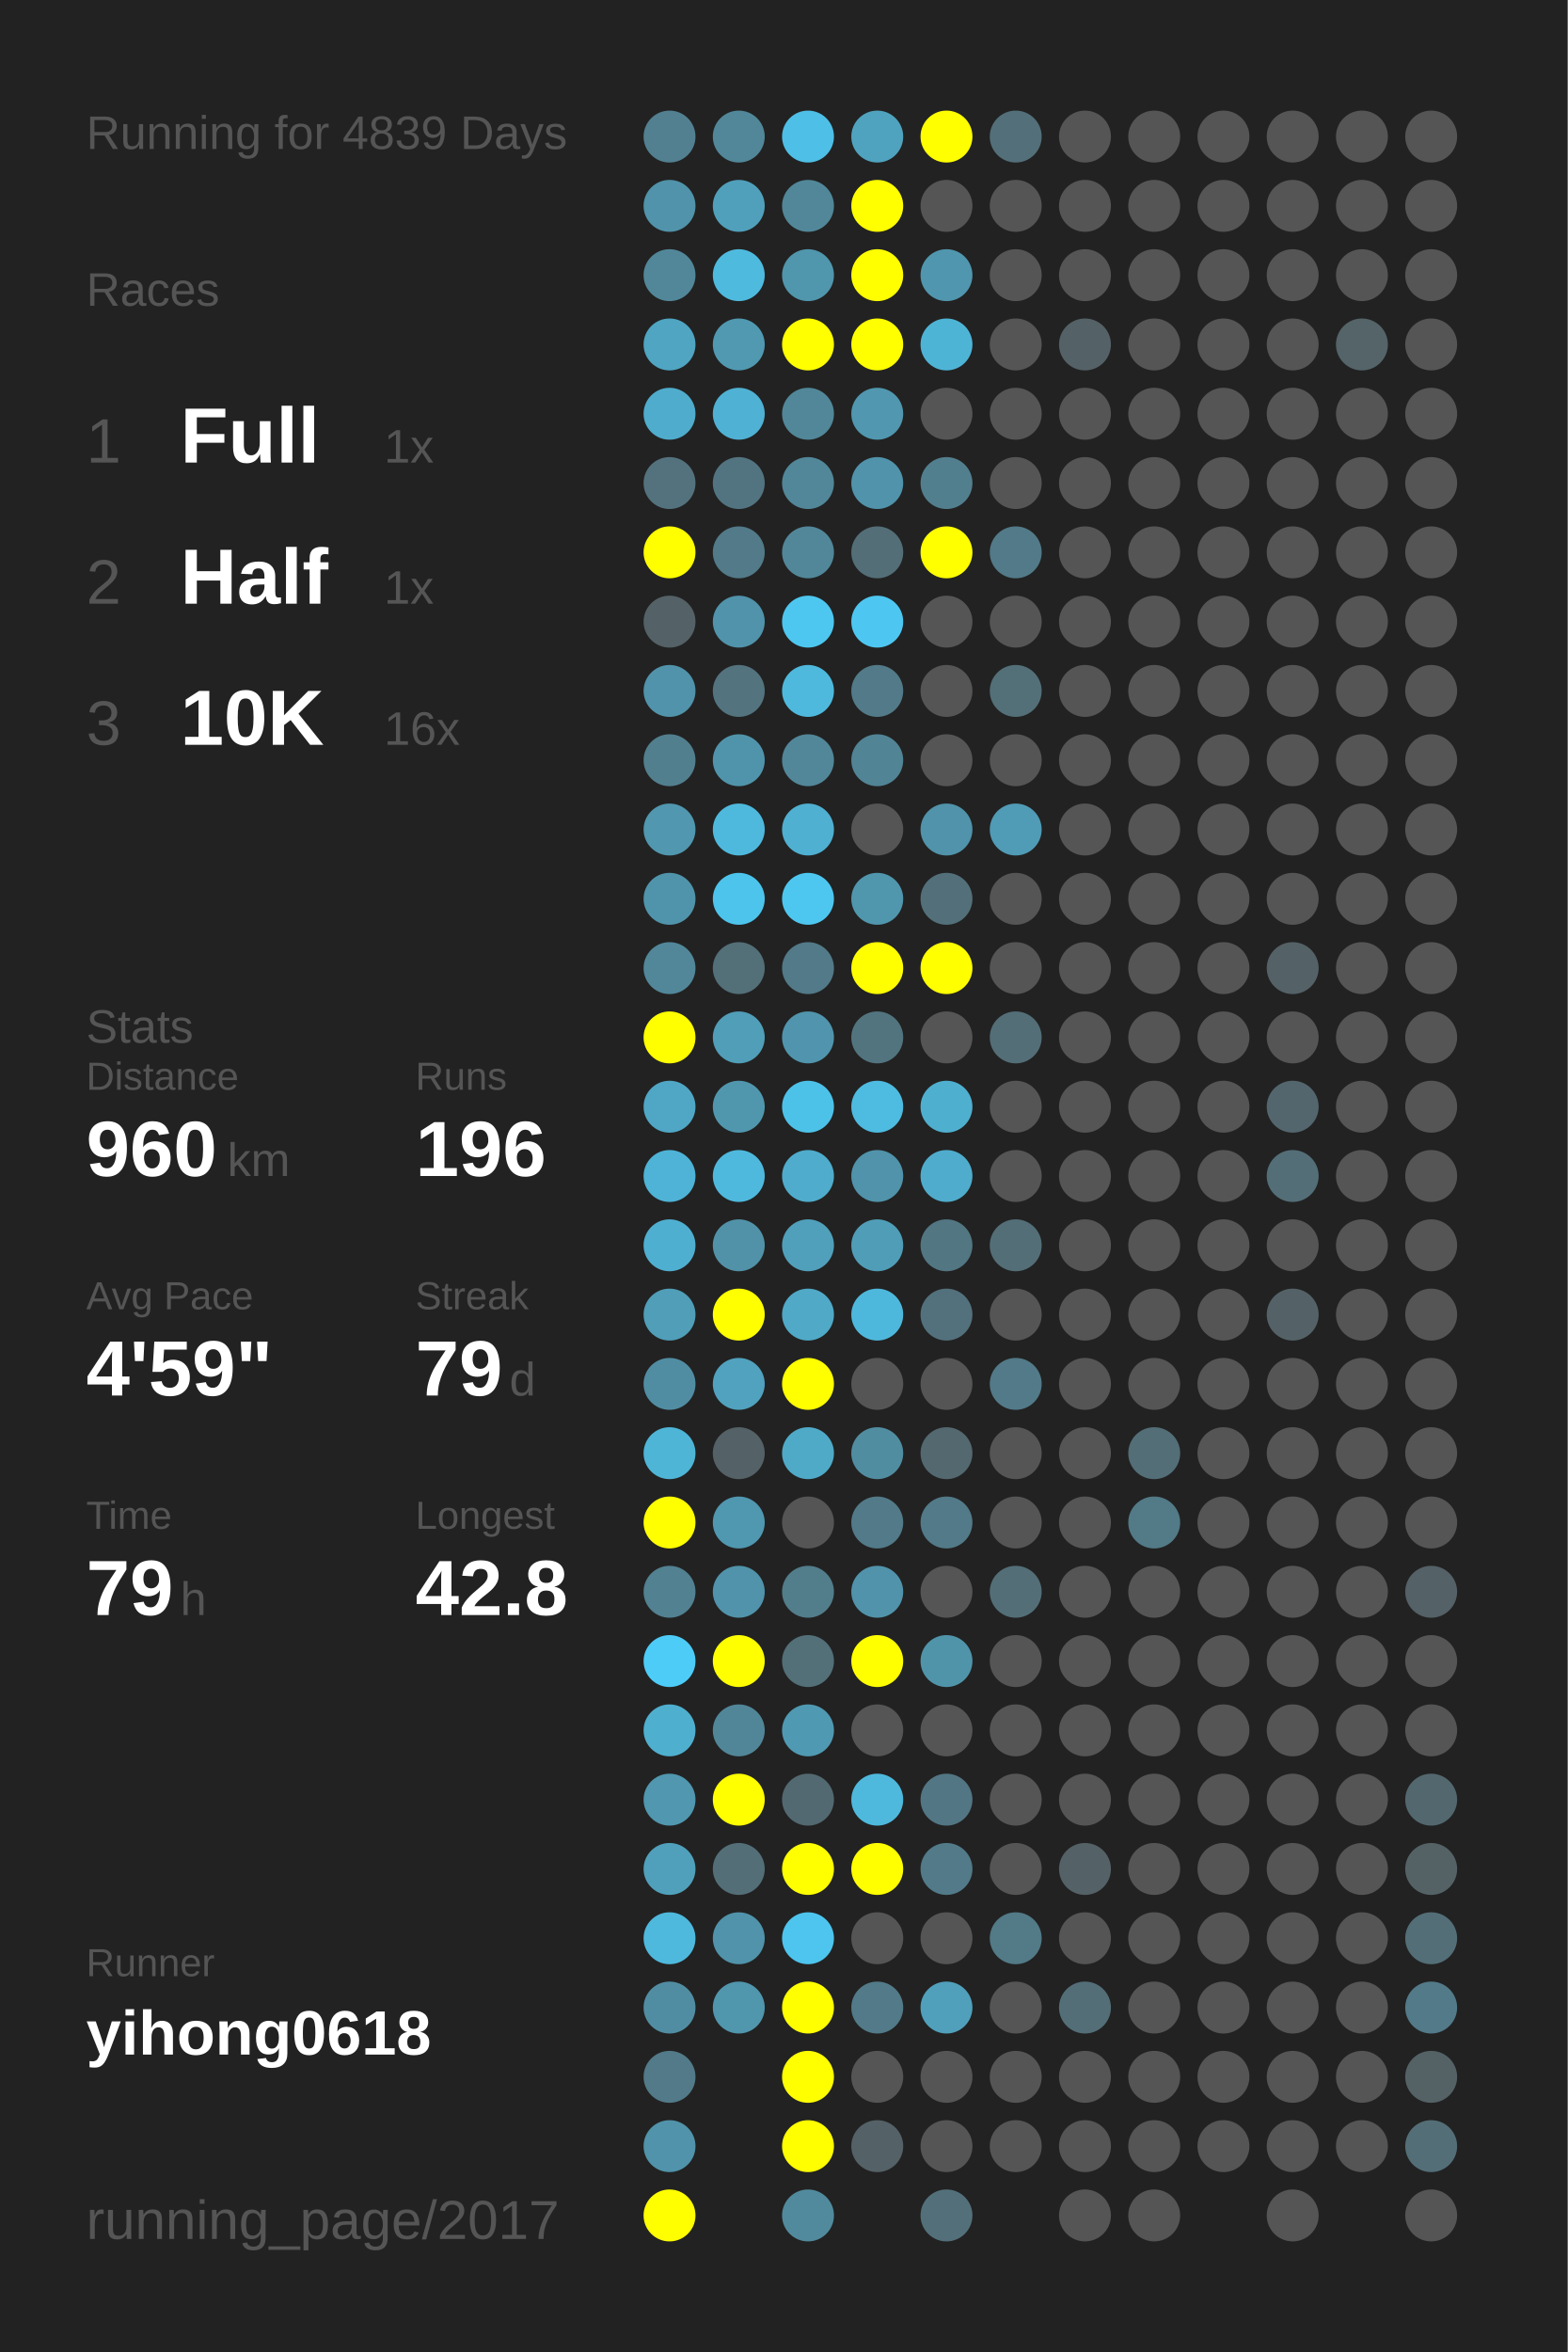
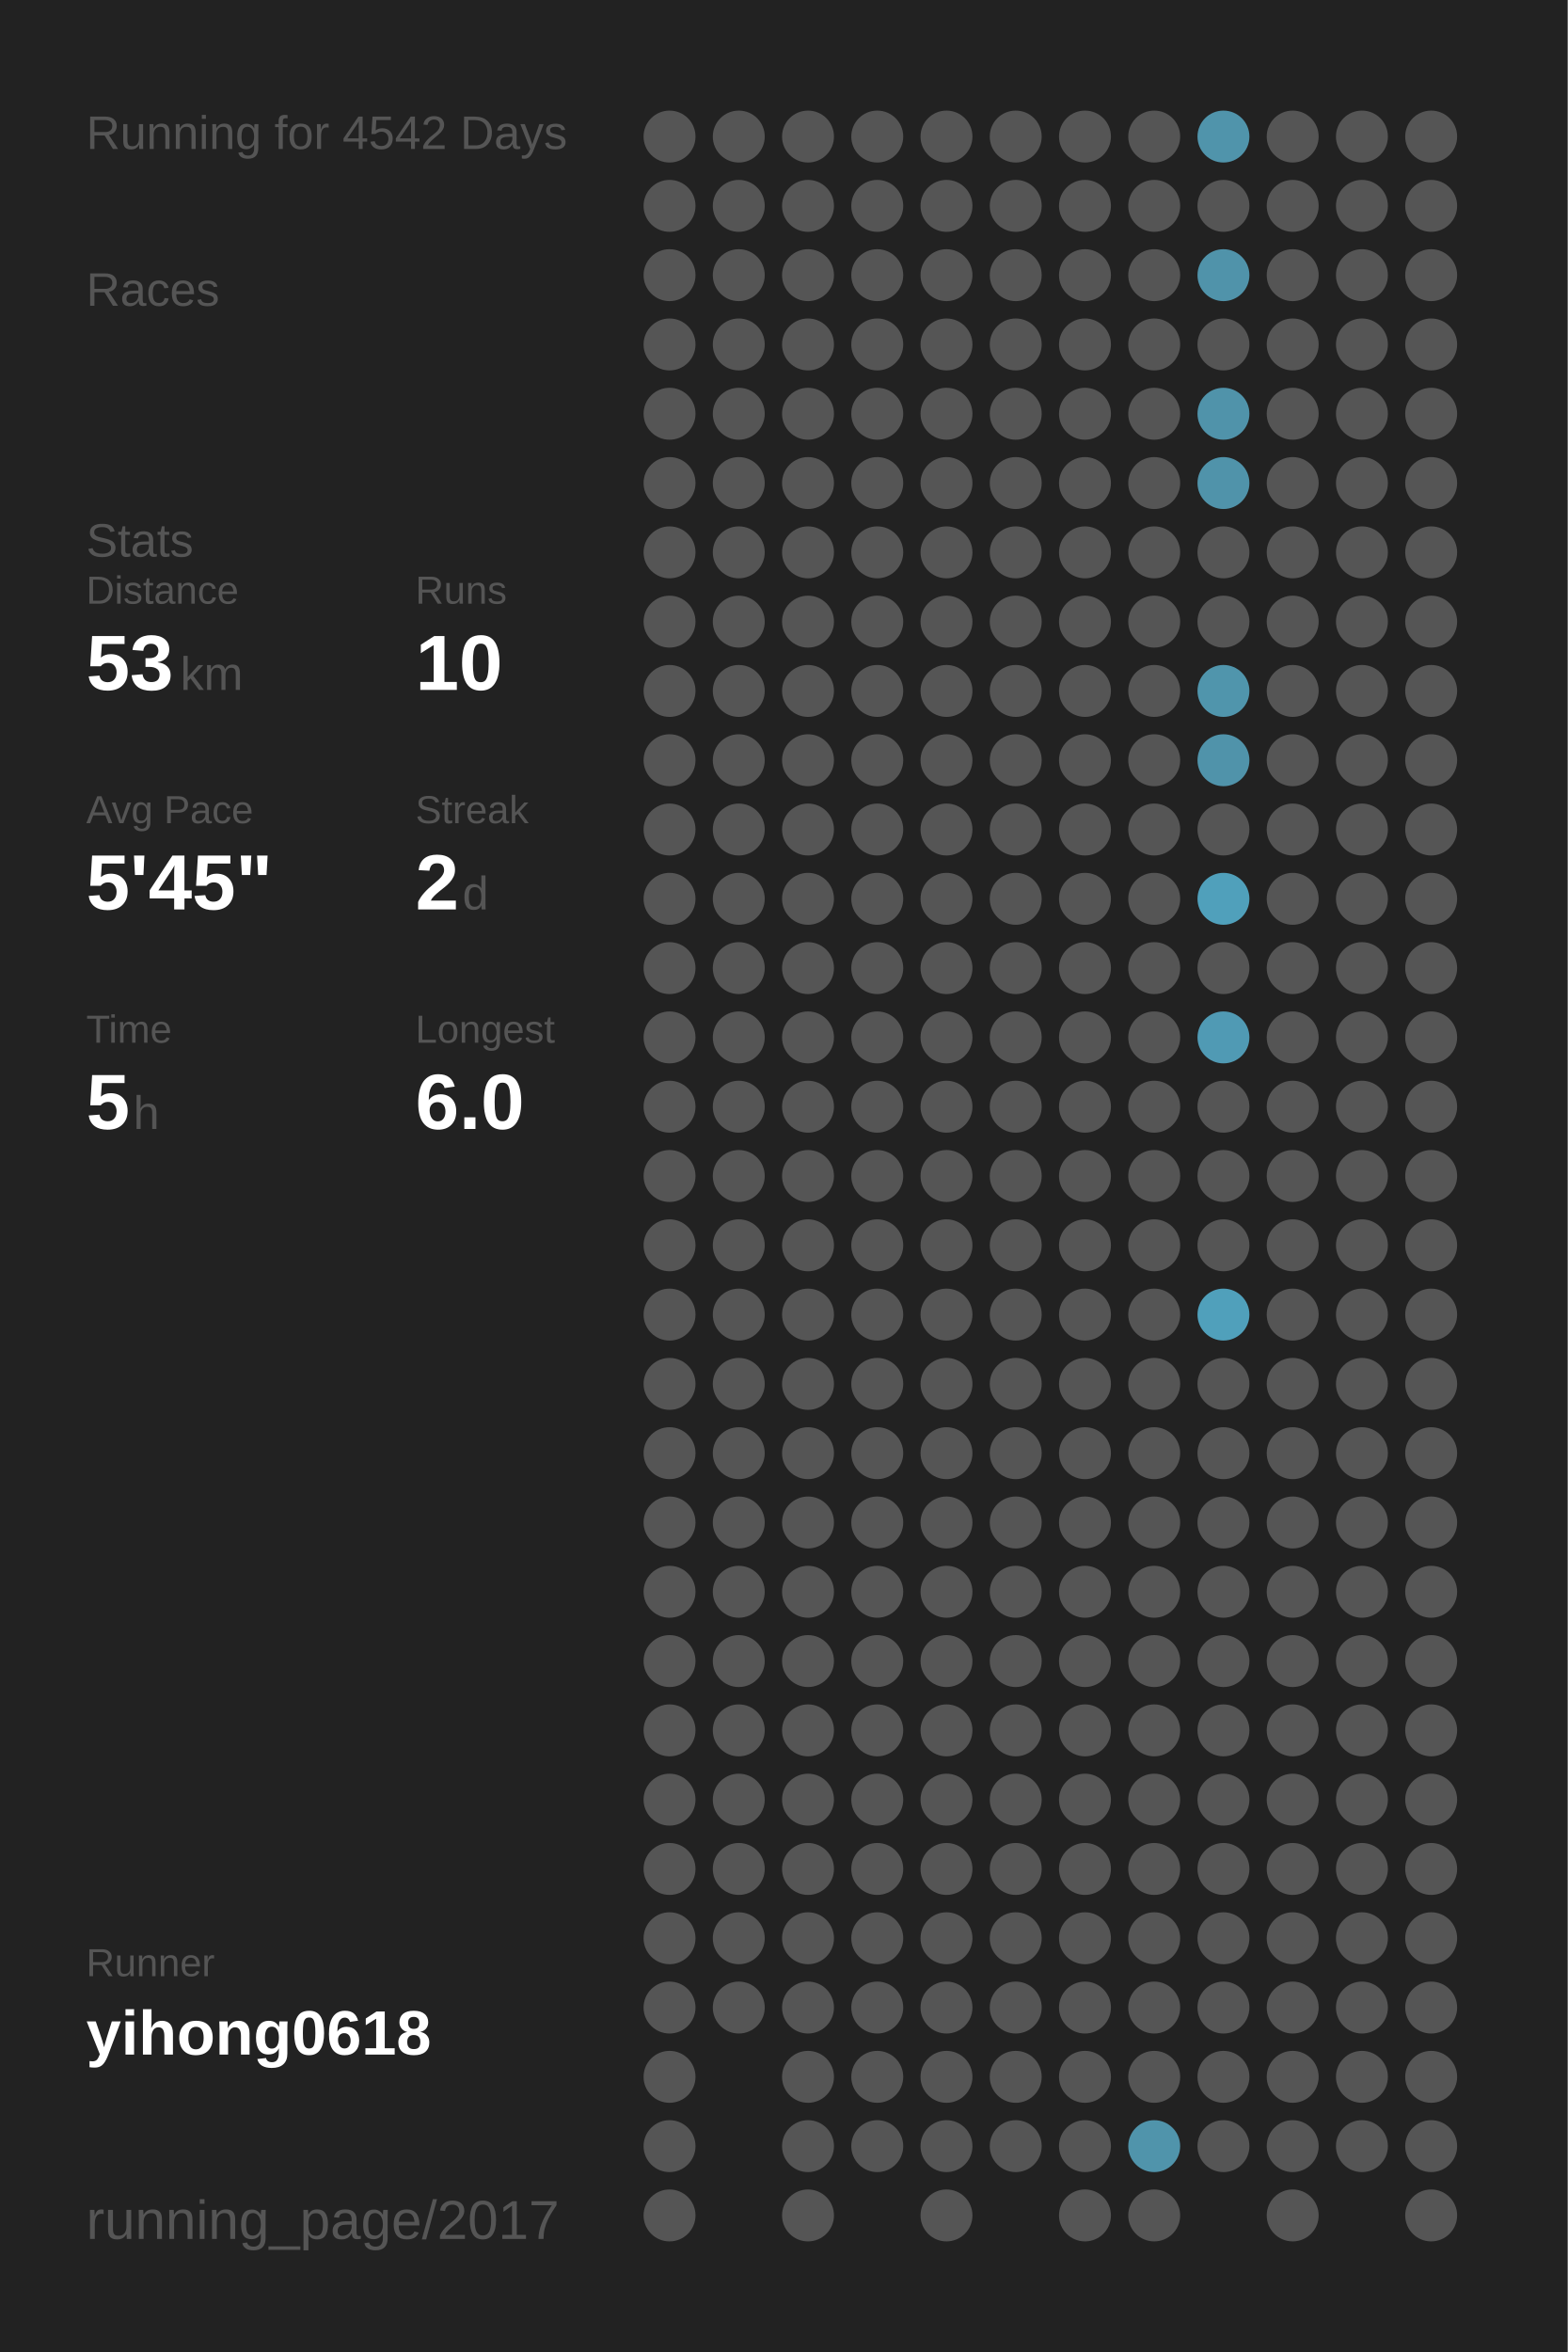
<svg xmlns="http://www.w3.org/2000/svg" baseProfile="full" height="300mm" version="1.1" viewBox="0,0,200,300" width="200mm">
  <defs />
  <rect fill="#222222" height="300" width="200" x="0" y="0" />
-   <text fill="#555555" style="font-size:6px; font-family:Arial;" x="11" y="19">Running for 4839 Days</text>
+   <text fill="#555555" style="font-size:6px; font-family:Arial;" x="11" y="19">Running for 4542 Days</text>
  <text fill="#555555" style="font-size:6px; font-family:Arial;" x="11" y="39">Races</text>
-   <text fill="#555555" style="font-size:8px; font-family:Arial;" x="11" y="59">1</text>
-   <text fill="#FFFFFF" style="font-size:10px; font-family:Arial; font-weight:bold;" x="23" y="59">Full</text>
-   <text fill="#555555" style="font-size:6px; font-family:Arial;" x="49" y="59">1x</text>
-   <text fill="#555555" style="font-size:8px; font-family:Arial;" x="11" y="77">2</text>
-   <text fill="#FFFFFF" style="font-size:10px; font-family:Arial; font-weight:bold;" x="23" y="77">Half</text>
-   <text fill="#555555" style="font-size:6px; font-family:Arial;" x="49" y="77">1x</text>
-   <text fill="#555555" style="font-size:8px; font-family:Arial;" x="11" y="95">3</text>
-   <text fill="#FFFFFF" style="font-size:10px; font-family:Arial; font-weight:bold;" x="23" y="95">10K</text>
-   <text fill="#555555" style="font-size:6px; font-family:Arial;" x="49" y="95">16x</text>
-   <text fill="#555555" style="font-size:6px; font-family:Arial;" x="11" y="133">Stats</text>
-   <text fill="#555555" style="font-size:5px; font-family:Arial;" x="11" y="139">Distance</text>
-   <text fill="#FFFFFF" style="font-size:10px; font-family:Arial; font-weight:bold;" x="11" y="150">960</text>
-   <text fill="#555555" style="font-size:6px; font-family:Arial;" x="29" y="150">km</text>
-   <text fill="#555555" style="font-size:5px; font-family:Arial;" x="53" y="139">Runs</text>
-   <text fill="#FFFFFF" style="font-size:10px; font-family:Arial; font-weight:bold;" x="53" y="150">196</text>
-   <text fill="#555555" style="font-size:5px; font-family:Arial;" x="11" y="167">Avg Pace</text>
-   <text fill="#FFFFFF" style="font-size:10px; font-family:Arial; font-weight:bold;" x="11" y="178">4'59"</text>
-   <text fill="#555555" style="font-size:5px; font-family:Arial;" x="53" y="167">Streak</text>
-   <text fill="#FFFFFF" style="font-size:10px; font-family:Arial; font-weight:bold;" x="53" y="178">79</text>
-   <text fill="#555555" style="font-size:6px; font-family:Arial;" x="65" y="178">d</text>
-   <text fill="#555555" style="font-size:5px; font-family:Arial;" x="11" y="195">Time</text>
-   <text fill="#FFFFFF" style="font-size:10px; font-family:Arial; font-weight:bold;" x="11" y="206">79</text>
-   <text fill="#555555" style="font-size:6px; font-family:Arial;" x="23" y="206">h</text>
-   <text fill="#555555" style="font-size:5px; font-family:Arial;" x="53" y="195">Longest</text>
-   <text fill="#FFFFFF" style="font-size:10px; font-family:Arial; font-weight:bold;" x="53" y="206">42.8</text>
+   <text fill="#555555" style="font-size:6px; font-family:Arial;" x="11" y="71">Stats</text>
+   <text fill="#555555" style="font-size:5px; font-family:Arial;" x="11" y="77">Distance</text>
+   <text fill="#FFFFFF" style="font-size:10px; font-family:Arial; font-weight:bold;" x="11" y="88">53</text>
+   <text fill="#555555" style="font-size:6px; font-family:Arial;" x="23" y="88">km</text>
+   <text fill="#555555" style="font-size:5px; font-family:Arial;" x="53" y="77">Runs</text>
+   <text fill="#FFFFFF" style="font-size:10px; font-family:Arial; font-weight:bold;" x="53" y="88">10</text>
+   <text fill="#555555" style="font-size:5px; font-family:Arial;" x="11" y="105">Avg Pace</text>
+   <text fill="#FFFFFF" style="font-size:10px; font-family:Arial; font-weight:bold;" x="11" y="116">5'45"</text>
+   <text fill="#555555" style="font-size:5px; font-family:Arial;" x="53" y="105">Streak</text>
+   <text fill="#FFFFFF" style="font-size:10px; font-family:Arial; font-weight:bold;" x="53" y="116">2</text>
+   <text fill="#555555" style="font-size:6px; font-family:Arial;" x="59" y="116">d</text>
+   <text fill="#555555" style="font-size:5px; font-family:Arial;" x="11" y="133">Time</text>
+   <text fill="#FFFFFF" style="font-size:10px; font-family:Arial; font-weight:bold;" x="11" y="144">5</text>
+   <text fill="#555555" style="font-size:6px; font-family:Arial;" x="17" y="144">h</text>
+   <text fill="#555555" style="font-size:5px; font-family:Arial;" x="53" y="133">Longest</text>
+   <text fill="#FFFFFF" style="font-size:10px; font-family:Arial; font-weight:bold;" x="53" y="144">6.0</text>
  <text fill="#555555" style="font-size:5px; font-family:Arial;" x="11" y="252.065">Runner</text>
  <text fill="#FFFFFF" style="font-size:8px; font-family:Arial; font-weight:bold;" x="11" y="262.065">yihong0618</text>
  <text fill="#555555" style="font-size:7px; font-family:Arial;" x="11" y="285.581">running_page/2017</text>
-   <circle cx="85.417" cy="17.419" fill="#528090" r="3.312" />
-   <circle cx="85.417" cy="26.258" fill="#5093aa" r="3.312" />
-   <circle cx="85.417" cy="35.097" fill="#518799" r="3.312" />
-   <circle cx="85.417" cy="43.935" fill="#4fa5c2" r="3.312" />
-   <circle cx="85.417" cy="52.774" fill="#4faccc" r="3.312" />
-   <circle cx="85.417" cy="61.613" fill="#53727d" r="3.312" />
-   <circle cx="85.417" cy="70.452" fill="#FFFF00" r="3.312" />
-   <circle cx="85.417" cy="79.29" fill="#546166" r="3.312" />
-   <circle cx="85.417" cy="88.129" fill="#5093aa" r="3.312" />
-   <circle cx="85.417" cy="96.968" fill="#527f8e" r="3.312" />
-   <circle cx="85.417" cy="105.806" fill="#5097af" r="3.312" />
-   <circle cx="85.417" cy="114.645" fill="#5094ab" r="3.312" />
-   <circle cx="85.417" cy="123.484" fill="#518799" r="3.312" />
-   <circle cx="85.417" cy="132.323" fill="#FFFF00" r="3.312" />
-   <circle cx="85.417" cy="141.161" fill="#4fa7c5" r="3.312" />
-   <circle cx="85.417" cy="150" fill="#4eb3d6" r="3.312" />
-   <circle cx="85.417" cy="158.839" fill="#4fafd0" r="3.312" />
-   <circle cx="85.417" cy="167.677" fill="#509eb8" r="3.312" />
-   <circle cx="85.417" cy="176.516" fill="#518da2" r="3.312" />
-   <circle cx="85.417" cy="185.355" fill="#4eb5d7" r="3.312" />
-   <circle cx="85.417" cy="194.194" fill="#FFFF00" r="3.312" />
-   <circle cx="85.417" cy="203.032" fill="#528191" r="3.312" />
-   <circle cx="85.417" cy="211.871" fill="#4dccf8" r="3.312" />
-   <circle cx="85.417" cy="220.71" fill="#4fafcf" r="3.312" />
-   <circle cx="85.417" cy="229.548" fill="#5097af" r="3.312" />
-   <circle cx="85.417" cy="238.387" fill="#50a0bb" r="3.312" />
-   <circle cx="85.417" cy="247.226" fill="#4eb9dd" r="3.312" />
-   <circle cx="85.417" cy="256.065" fill="#518da2" r="3.312" />
-   <circle cx="85.417" cy="264.903" fill="#527a88" r="3.312" />
-   <circle cx="85.417" cy="273.742" fill="#5093aa" r="3.312" />
-   <circle cx="85.417" cy="282.581" fill="#FFFF00" r="3.312" />
-   <circle cx="94.25" cy="17.419" fill="#518799" r="3.312" />
-   <circle cx="94.25" cy="26.258" fill="#50a0bb" r="3.312" />
-   <circle cx="94.25" cy="35.097" fill="#4ebade" r="3.312" />
-   <circle cx="94.25" cy="43.935" fill="#5099b1" r="3.312" />
-   <circle cx="94.25" cy="52.774" fill="#4fb1d3" r="3.312" />
-   <circle cx="94.25" cy="61.613" fill="#527480" r="3.312" />
-   <circle cx="94.25" cy="70.452" fill="#527a88" r="3.312" />
-   <circle cx="94.25" cy="79.29" fill="#5093aa" r="3.312" />
-   <circle cx="94.25" cy="88.129" fill="#53737e" r="3.312" />
-   <circle cx="94.25" cy="96.968" fill="#5094ab" r="3.312" />
-   <circle cx="94.25" cy="105.806" fill="#4eb9dd" r="3.312" />
-   <circle cx="94.25" cy="114.645" fill="#4dc4ec" r="3.312" />
-   <circle cx="94.25" cy="123.484" fill="#536f78" r="3.312" />
-   <circle cx="94.25" cy="132.323" fill="#509eb8" r="3.312" />
-   <circle cx="94.25" cy="141.161" fill="#5097ae" r="3.312" />
-   <circle cx="94.25" cy="150" fill="#4eb9dd" r="3.312" />
-   <circle cx="94.25" cy="158.839" fill="#5192a8" r="3.312" />
-   <circle cx="94.25" cy="167.677" fill="#FFFF00" r="3.312" />
-   <circle cx="94.25" cy="176.516" fill="#50a2be" r="3.312" />
-   <circle cx="94.25" cy="185.355" fill="#546166" r="3.312" />
-   <circle cx="94.25" cy="194.194" fill="#5097b0" r="3.312" />
-   <circle cx="94.25" cy="203.032" fill="#5093aa" r="3.312" />
-   <circle cx="94.25" cy="211.871" fill="#FFFF00" r="3.312" />
-   <circle cx="94.25" cy="220.71" fill="#518698" r="3.312" />
-   <circle cx="94.25" cy="229.548" fill="#FFFF00" r="3.312" />
-   <circle cx="94.25" cy="238.387" fill="#536e77" r="3.312" />
-   <circle cx="94.25" cy="247.226" fill="#5093aa" r="3.312" />
-   <circle cx="94.25" cy="256.065" fill="#5096ad" r="3.312" />
-   <circle cx="103.083" cy="17.419" fill="#4ebfe6" r="3.312" />
-   <circle cx="103.083" cy="26.258" fill="#518799" r="3.312" />
-   <circle cx="103.083" cy="35.097" fill="#5096ad" r="3.312" />
-   <circle cx="103.083" cy="43.935" fill="#FFFF00" r="3.312" />
-   <circle cx="103.083" cy="52.774" fill="#518799" r="3.312" />
-   <circle cx="103.083" cy="61.613" fill="#518799" r="3.312" />
-   <circle cx="103.083" cy="70.452" fill="#518799" r="3.312" />
-   <circle cx="103.083" cy="79.29" fill="#4dc7f0" r="3.312" />
-   <circle cx="103.083" cy="88.129" fill="#4eb9dd" r="3.312" />
-   <circle cx="103.083" cy="96.968" fill="#518799" r="3.312" />
-   <circle cx="103.083" cy="105.806" fill="#4fb0d1" r="3.312" />
-   <circle cx="103.083" cy="114.645" fill="#4dc7f0" r="3.312" />
-   <circle cx="103.083" cy="123.484" fill="#527a88" r="3.312" />
-   <circle cx="103.083" cy="132.323" fill="#5095ad" r="3.312" />
-   <circle cx="103.083" cy="141.161" fill="#4dc2e9" r="3.312" />
-   <circle cx="103.083" cy="150" fill="#4faccc" r="3.312" />
-   <circle cx="103.083" cy="158.839" fill="#50a0bb" r="3.312" />
-   <circle cx="103.083" cy="167.677" fill="#4fa9c7" r="3.312" />
-   <circle cx="103.083" cy="176.516" fill="#FFFF00" r="3.312" />
-   <circle cx="103.083" cy="185.355" fill="#4faac8" r="3.312" />
+   <circle cx="85.417" cy="17.419" fill="#555555" r="3.312" />
+   <circle cx="85.417" cy="26.258" fill="#555555" r="3.312" />
+   <circle cx="85.417" cy="35.097" fill="#555555" r="3.312" />
+   <circle cx="85.417" cy="43.935" fill="#555555" r="3.312" />
+   <circle cx="85.417" cy="52.774" fill="#555555" r="3.312" />
+   <circle cx="85.417" cy="61.613" fill="#555555" r="3.312" />
+   <circle cx="85.417" cy="70.452" fill="#555555" r="3.312" />
+   <circle cx="85.417" cy="79.29" fill="#555555" r="3.312" />
+   <circle cx="85.417" cy="88.129" fill="#555555" r="3.312" />
+   <circle cx="85.417" cy="96.968" fill="#555555" r="3.312" />
+   <circle cx="85.417" cy="105.806" fill="#555555" r="3.312" />
+   <circle cx="85.417" cy="114.645" fill="#555555" r="3.312" />
+   <circle cx="85.417" cy="123.484" fill="#555555" r="3.312" />
+   <circle cx="85.417" cy="132.323" fill="#555555" r="3.312" />
+   <circle cx="85.417" cy="141.161" fill="#555555" r="3.312" />
+   <circle cx="85.417" cy="150" fill="#555555" r="3.312" />
+   <circle cx="85.417" cy="158.839" fill="#555555" r="3.312" />
+   <circle cx="85.417" cy="167.677" fill="#555555" r="3.312" />
+   <circle cx="85.417" cy="176.516" fill="#555555" r="3.312" />
+   <circle cx="85.417" cy="185.355" fill="#555555" r="3.312" />
+   <circle cx="85.417" cy="194.194" fill="#555555" r="3.312" />
+   <circle cx="85.417" cy="203.032" fill="#555555" r="3.312" />
+   <circle cx="85.417" cy="211.871" fill="#555555" r="3.312" />
+   <circle cx="85.417" cy="220.71" fill="#555555" r="3.312" />
+   <circle cx="85.417" cy="229.548" fill="#555555" r="3.312" />
+   <circle cx="85.417" cy="238.387" fill="#555555" r="3.312" />
+   <circle cx="85.417" cy="247.226" fill="#555555" r="3.312" />
+   <circle cx="85.417" cy="256.065" fill="#555555" r="3.312" />
+   <circle cx="85.417" cy="264.903" fill="#555555" r="3.312" />
+   <circle cx="85.417" cy="273.742" fill="#555555" r="3.312" />
+   <circle cx="85.417" cy="282.581" fill="#555555" r="3.312" />
+   <circle cx="94.25" cy="17.419" fill="#555555" r="3.312" />
+   <circle cx="94.25" cy="26.258" fill="#555555" r="3.312" />
+   <circle cx="94.25" cy="35.097" fill="#555555" r="3.312" />
+   <circle cx="94.25" cy="43.935" fill="#555555" r="3.312" />
+   <circle cx="94.25" cy="52.774" fill="#555555" r="3.312" />
+   <circle cx="94.25" cy="61.613" fill="#555555" r="3.312" />
+   <circle cx="94.25" cy="70.452" fill="#555555" r="3.312" />
+   <circle cx="94.25" cy="79.29" fill="#555555" r="3.312" />
+   <circle cx="94.25" cy="88.129" fill="#555555" r="3.312" />
+   <circle cx="94.25" cy="96.968" fill="#555555" r="3.312" />
+   <circle cx="94.25" cy="105.806" fill="#555555" r="3.312" />
+   <circle cx="94.25" cy="114.645" fill="#555555" r="3.312" />
+   <circle cx="94.25" cy="123.484" fill="#555555" r="3.312" />
+   <circle cx="94.25" cy="132.323" fill="#555555" r="3.312" />
+   <circle cx="94.25" cy="141.161" fill="#555555" r="3.312" />
+   <circle cx="94.25" cy="150" fill="#555555" r="3.312" />
+   <circle cx="94.25" cy="158.839" fill="#555555" r="3.312" />
+   <circle cx="94.25" cy="167.677" fill="#555555" r="3.312" />
+   <circle cx="94.25" cy="176.516" fill="#555555" r="3.312" />
+   <circle cx="94.25" cy="185.355" fill="#555555" r="3.312" />
+   <circle cx="94.25" cy="194.194" fill="#555555" r="3.312" />
+   <circle cx="94.25" cy="203.032" fill="#555555" r="3.312" />
+   <circle cx="94.25" cy="211.871" fill="#555555" r="3.312" />
+   <circle cx="94.25" cy="220.71" fill="#555555" r="3.312" />
+   <circle cx="94.25" cy="229.548" fill="#555555" r="3.312" />
+   <circle cx="94.25" cy="238.387" fill="#555555" r="3.312" />
+   <circle cx="94.25" cy="247.226" fill="#555555" r="3.312" />
+   <circle cx="94.25" cy="256.065" fill="#555555" r="3.312" />
+   <circle cx="103.083" cy="17.419" fill="#555555" r="3.312" />
+   <circle cx="103.083" cy="26.258" fill="#555555" r="3.312" />
+   <circle cx="103.083" cy="35.097" fill="#555555" r="3.312" />
+   <circle cx="103.083" cy="43.935" fill="#555555" r="3.312" />
+   <circle cx="103.083" cy="52.774" fill="#555555" r="3.312" />
+   <circle cx="103.083" cy="61.613" fill="#555555" r="3.312" />
+   <circle cx="103.083" cy="70.452" fill="#555555" r="3.312" />
+   <circle cx="103.083" cy="79.29" fill="#555555" r="3.312" />
+   <circle cx="103.083" cy="88.129" fill="#555555" r="3.312" />
+   <circle cx="103.083" cy="96.968" fill="#555555" r="3.312" />
+   <circle cx="103.083" cy="105.806" fill="#555555" r="3.312" />
+   <circle cx="103.083" cy="114.645" fill="#555555" r="3.312" />
+   <circle cx="103.083" cy="123.484" fill="#555555" r="3.312" />
+   <circle cx="103.083" cy="132.323" fill="#555555" r="3.312" />
+   <circle cx="103.083" cy="141.161" fill="#555555" r="3.312" />
+   <circle cx="103.083" cy="150" fill="#555555" r="3.312" />
+   <circle cx="103.083" cy="158.839" fill="#555555" r="3.312" />
+   <circle cx="103.083" cy="167.677" fill="#555555" r="3.312" />
+   <circle cx="103.083" cy="176.516" fill="#555555" r="3.312" />
+   <circle cx="103.083" cy="185.355" fill="#555555" r="3.312" />
  <circle cx="103.083" cy="194.194" fill="#555555" r="3.312" />
-   <circle cx="103.083" cy="203.032" fill="#527d8b" r="3.312" />
-   <circle cx="103.083" cy="211.871" fill="#536f78" r="3.312" />
-   <circle cx="103.083" cy="220.71" fill="#5099b2" r="3.312" />
-   <circle cx="103.083" cy="229.548" fill="#536971" r="3.312" />
-   <circle cx="103.083" cy="238.387" fill="#FFFF00" r="3.312" />
-   <circle cx="103.083" cy="247.226" fill="#4dc5ee" r="3.312" />
-   <circle cx="103.083" cy="256.065" fill="#FFFF00" r="3.312" />
-   <circle cx="103.083" cy="264.903" fill="#FFFF00" r="3.312" />
-   <circle cx="103.083" cy="273.742" fill="#FFFF00" r="3.312" />
-   <circle cx="103.083" cy="282.581" fill="#518a9d" r="3.312" />
-   <circle cx="111.917" cy="17.419" fill="#4fa3bf" r="3.312" />
-   <circle cx="111.917" cy="26.258" fill="#FFFF00" r="3.312" />
-   <circle cx="111.917" cy="35.097" fill="#FFFF00" r="3.312" />
-   <circle cx="111.917" cy="43.935" fill="#FFFF00" r="3.312" />
-   <circle cx="111.917" cy="52.774" fill="#5097af" r="3.312" />
-   <circle cx="111.917" cy="61.613" fill="#5093aa" r="3.312" />
-   <circle cx="111.917" cy="70.452" fill="#536e77" r="3.312" />
-   <circle cx="111.917" cy="79.29" fill="#4dc7f1" r="3.312" />
-   <circle cx="111.917" cy="88.129" fill="#527a88" r="3.312" />
-   <circle cx="111.917" cy="96.968" fill="#518495" r="3.312" />
+   <circle cx="103.083" cy="203.032" fill="#555555" r="3.312" />
+   <circle cx="103.083" cy="211.871" fill="#555555" r="3.312" />
+   <circle cx="103.083" cy="220.71" fill="#555555" r="3.312" />
+   <circle cx="103.083" cy="229.548" fill="#555555" r="3.312" />
+   <circle cx="103.083" cy="238.387" fill="#555555" r="3.312" />
+   <circle cx="103.083" cy="247.226" fill="#555555" r="3.312" />
+   <circle cx="103.083" cy="256.065" fill="#555555" r="3.312" />
+   <circle cx="103.083" cy="264.903" fill="#555555" r="3.312" />
+   <circle cx="103.083" cy="273.742" fill="#555555" r="3.312" />
+   <circle cx="103.083" cy="282.581" fill="#555555" r="3.312" />
+   <circle cx="111.917" cy="17.419" fill="#555555" r="3.312" />
+   <circle cx="111.917" cy="26.258" fill="#555555" r="3.312" />
+   <circle cx="111.917" cy="35.097" fill="#555555" r="3.312" />
+   <circle cx="111.917" cy="43.935" fill="#555555" r="3.312" />
+   <circle cx="111.917" cy="52.774" fill="#555555" r="3.312" />
+   <circle cx="111.917" cy="61.613" fill="#555555" r="3.312" />
+   <circle cx="111.917" cy="70.452" fill="#555555" r="3.312" />
+   <circle cx="111.917" cy="79.29" fill="#555555" r="3.312" />
+   <circle cx="111.917" cy="88.129" fill="#555555" r="3.312" />
+   <circle cx="111.917" cy="96.968" fill="#555555" r="3.312" />
  <circle cx="111.917" cy="105.806" fill="#555555" r="3.312" />
-   <circle cx="111.917" cy="114.645" fill="#5096ad" r="3.312" />
-   <circle cx="111.917" cy="123.484" fill="#FFFF00" r="3.312" />
-   <circle cx="111.917" cy="132.323" fill="#52747f" r="3.312" />
-   <circle cx="111.917" cy="141.161" fill="#4ebbe0" r="3.312" />
-   <circle cx="111.917" cy="150" fill="#5093aa" r="3.312" />
-   <circle cx="111.917" cy="158.839" fill="#509db7" r="3.312" />
-   <circle cx="111.917" cy="167.677" fill="#4eb8dc" r="3.312" />
+   <circle cx="111.917" cy="114.645" fill="#555555" r="3.312" />
+   <circle cx="111.917" cy="123.484" fill="#555555" r="3.312" />
+   <circle cx="111.917" cy="132.323" fill="#555555" r="3.312" />
+   <circle cx="111.917" cy="141.161" fill="#555555" r="3.312" />
+   <circle cx="111.917" cy="150" fill="#555555" r="3.312" />
+   <circle cx="111.917" cy="158.839" fill="#555555" r="3.312" />
+   <circle cx="111.917" cy="167.677" fill="#555555" r="3.312" />
  <circle cx="111.917" cy="176.516" fill="#555555" r="3.312" />
-   <circle cx="111.917" cy="185.355" fill="#518da1" r="3.312" />
-   <circle cx="111.917" cy="194.194" fill="#527a88" r="3.312" />
-   <circle cx="111.917" cy="203.032" fill="#5093aa" r="3.312" />
-   <circle cx="111.917" cy="211.871" fill="#FFFF00" r="3.312" />
+   <circle cx="111.917" cy="185.355" fill="#555555" r="3.312" />
+   <circle cx="111.917" cy="194.194" fill="#555555" r="3.312" />
+   <circle cx="111.917" cy="203.032" fill="#555555" r="3.312" />
+   <circle cx="111.917" cy="211.871" fill="#555555" r="3.312" />
  <circle cx="111.917" cy="220.71" fill="#555555" r="3.312" />
-   <circle cx="111.917" cy="229.548" fill="#4eb9dd" r="3.312" />
-   <circle cx="111.917" cy="238.387" fill="#FFFF00" r="3.312" />
+   <circle cx="111.917" cy="229.548" fill="#555555" r="3.312" />
+   <circle cx="111.917" cy="238.387" fill="#555555" r="3.312" />
  <circle cx="111.917" cy="247.226" fill="#555555" r="3.312" />
-   <circle cx="111.917" cy="256.065" fill="#527a88" r="3.312" />
+   <circle cx="111.917" cy="256.065" fill="#555555" r="3.312" />
  <circle cx="111.917" cy="264.903" fill="#555555" r="3.312" />
-   <circle cx="111.917" cy="273.742" fill="#546166" r="3.312" />
-   <circle cx="120.75" cy="17.419" fill="#FFFF00" r="3.312" />
+   <circle cx="111.917" cy="273.742" fill="#555555" r="3.312" />
+   <circle cx="120.75" cy="17.419" fill="#555555" r="3.312" />
  <circle cx="120.75" cy="26.258" fill="#555555" r="3.312" />
-   <circle cx="120.75" cy="35.097" fill="#5096ae" r="3.312" />
-   <circle cx="120.75" cy="43.935" fill="#4eb4d6" r="3.312" />
+   <circle cx="120.75" cy="35.097" fill="#555555" r="3.312" />
+   <circle cx="120.75" cy="43.935" fill="#555555" r="3.312" />
  <circle cx="120.75" cy="52.774" fill="#555555" r="3.312" />
-   <circle cx="120.75" cy="61.613" fill="#527f8e" r="3.312" />
-   <circle cx="120.75" cy="70.452" fill="#FFFF00" r="3.312" />
+   <circle cx="120.75" cy="61.613" fill="#555555" r="3.312" />
+   <circle cx="120.75" cy="70.452" fill="#555555" r="3.312" />
  <circle cx="120.75" cy="79.29" fill="#555555" r="3.312" />
  <circle cx="120.75" cy="88.129" fill="#555555" r="3.312" />
  <circle cx="120.75" cy="96.968" fill="#555555" r="3.312" />
-   <circle cx="120.75" cy="105.806" fill="#5093aa" r="3.312" />
-   <circle cx="120.75" cy="114.645" fill="#53707a" r="3.312" />
-   <circle cx="120.75" cy="123.484" fill="#FFFF00" r="3.312" />
+   <circle cx="120.75" cy="105.806" fill="#555555" r="3.312" />
+   <circle cx="120.75" cy="114.645" fill="#555555" r="3.312" />
+   <circle cx="120.75" cy="123.484" fill="#555555" r="3.312" />
  <circle cx="120.75" cy="132.323" fill="#555555" r="3.312" />
-   <circle cx="120.75" cy="141.161" fill="#4fafcf" r="3.312" />
-   <circle cx="120.75" cy="150" fill="#4faccc" r="3.312" />
-   <circle cx="120.75" cy="158.839" fill="#527682" r="3.312" />
-   <circle cx="120.75" cy="167.677" fill="#53717c" r="3.312" />
+   <circle cx="120.75" cy="141.161" fill="#555555" r="3.312" />
+   <circle cx="120.75" cy="150" fill="#555555" r="3.312" />
+   <circle cx="120.75" cy="158.839" fill="#555555" r="3.312" />
+   <circle cx="120.75" cy="167.677" fill="#555555" r="3.312" />
  <circle cx="120.75" cy="176.516" fill="#555555" r="3.312" />
-   <circle cx="120.75" cy="185.355" fill="#53686f" r="3.312" />
-   <circle cx="120.75" cy="194.194" fill="#527a88" r="3.312" />
+   <circle cx="120.75" cy="185.355" fill="#555555" r="3.312" />
+   <circle cx="120.75" cy="194.194" fill="#555555" r="3.312" />
  <circle cx="120.75" cy="203.032" fill="#555555" r="3.312" />
-   <circle cx="120.75" cy="211.871" fill="#5094aa" r="3.312" />
+   <circle cx="120.75" cy="211.871" fill="#555555" r="3.312" />
  <circle cx="120.75" cy="220.71" fill="#555555" r="3.312" />
-   <circle cx="120.75" cy="229.548" fill="#527683" r="3.312" />
-   <circle cx="120.75" cy="238.387" fill="#527a88" r="3.312" />
+   <circle cx="120.75" cy="229.548" fill="#555555" r="3.312" />
+   <circle cx="120.75" cy="238.387" fill="#555555" r="3.312" />
  <circle cx="120.75" cy="247.226" fill="#555555" r="3.312" />
-   <circle cx="120.75" cy="256.065" fill="#50a0bb" r="3.312" />
+   <circle cx="120.75" cy="256.065" fill="#555555" r="3.312" />
  <circle cx="120.75" cy="264.903" fill="#555555" r="3.312" />
  <circle cx="120.75" cy="273.742" fill="#555555" r="3.312" />
-   <circle cx="120.75" cy="282.581" fill="#53707a" r="3.312" />
-   <circle cx="129.583" cy="17.419" fill="#536f79" r="3.312" />
+   <circle cx="120.75" cy="282.581" fill="#555555" r="3.312" />
+   <circle cx="129.583" cy="17.419" fill="#555555" r="3.312" />
  <circle cx="129.583" cy="26.258" fill="#555555" r="3.312" />
  <circle cx="129.583" cy="35.097" fill="#555555" r="3.312" />
  <circle cx="129.583" cy="43.935" fill="#555555" r="3.312" />
  <circle cx="129.583" cy="52.774" fill="#555555" r="3.312" />
  <circle cx="129.583" cy="61.613" fill="#555555" r="3.312" />
-   <circle cx="129.583" cy="70.452" fill="#527a88" r="3.312" />
+   <circle cx="129.583" cy="70.452" fill="#555555" r="3.312" />
  <circle cx="129.583" cy="79.29" fill="#555555" r="3.312" />
-   <circle cx="129.583" cy="88.129" fill="#536f78" r="3.312" />
+   <circle cx="129.583" cy="88.129" fill="#555555" r="3.312" />
  <circle cx="129.583" cy="96.968" fill="#555555" r="3.312" />
-   <circle cx="129.583" cy="105.806" fill="#509bb5" r="3.312" />
+   <circle cx="129.583" cy="105.806" fill="#555555" r="3.312" />
  <circle cx="129.583" cy="114.645" fill="#555555" r="3.312" />
  <circle cx="129.583" cy="123.484" fill="#555555" r="3.312" />
-   <circle cx="129.583" cy="132.323" fill="#536e77" r="3.312" />
+   <circle cx="129.583" cy="132.323" fill="#555555" r="3.312" />
  <circle cx="129.583" cy="141.161" fill="#555555" r="3.312" />
  <circle cx="129.583" cy="150" fill="#555555" r="3.312" />
-   <circle cx="129.583" cy="158.839" fill="#536e77" r="3.312" />
+   <circle cx="129.583" cy="158.839" fill="#555555" r="3.312" />
  <circle cx="129.583" cy="167.677" fill="#555555" r="3.312" />
-   <circle cx="129.583" cy="176.516" fill="#527a88" r="3.312" />
+   <circle cx="129.583" cy="176.516" fill="#555555" r="3.312" />
  <circle cx="129.583" cy="185.355" fill="#555555" r="3.312" />
  <circle cx="129.583" cy="194.194" fill="#555555" r="3.312" />
-   <circle cx="129.583" cy="203.032" fill="#536e77" r="3.312" />
+   <circle cx="129.583" cy="203.032" fill="#555555" r="3.312" />
  <circle cx="129.583" cy="211.871" fill="#555555" r="3.312" />
  <circle cx="129.583" cy="220.71" fill="#555555" r="3.312" />
  <circle cx="129.583" cy="229.548" fill="#555555" r="3.312" />
  <circle cx="129.583" cy="238.387" fill="#555555" r="3.312" />
-   <circle cx="129.583" cy="247.226" fill="#527a87" r="3.312" />
+   <circle cx="129.583" cy="247.226" fill="#555555" r="3.312" />
  <circle cx="129.583" cy="256.065" fill="#555555" r="3.312" />
  <circle cx="129.583" cy="264.903" fill="#555555" r="3.312" />
  <circle cx="129.583" cy="273.742" fill="#555555" r="3.312" />
  <circle cx="138.417" cy="17.419" fill="#555555" r="3.312" />
  <circle cx="138.417" cy="26.258" fill="#555555" r="3.312" />
  <circle cx="138.417" cy="35.097" fill="#555555" r="3.312" />
-   <circle cx="138.417" cy="43.935" fill="#546166" r="3.312" />
+   <circle cx="138.417" cy="43.935" fill="#555555" r="3.312" />
  <circle cx="138.417" cy="52.774" fill="#555555" r="3.312" />
  <circle cx="138.417" cy="61.613" fill="#555555" r="3.312" />
  <circle cx="138.417" cy="70.452" fill="#555555" r="3.312" />
  <circle cx="138.417" cy="79.29" fill="#555555" r="3.312" />
  <circle cx="138.417" cy="88.129" fill="#555555" r="3.312" />
  <circle cx="138.417" cy="96.968" fill="#555555" r="3.312" />
  <circle cx="138.417" cy="105.806" fill="#555555" r="3.312" />
  <circle cx="138.417" cy="114.645" fill="#555555" r="3.312" />
  <circle cx="138.417" cy="123.484" fill="#555555" r="3.312" />
  <circle cx="138.417" cy="132.323" fill="#555555" r="3.312" />
  <circle cx="138.417" cy="141.161" fill="#555555" r="3.312" />
  <circle cx="138.417" cy="150" fill="#555555" r="3.312" />
  <circle cx="138.417" cy="158.839" fill="#555555" r="3.312" />
  <circle cx="138.417" cy="167.677" fill="#555555" r="3.312" />
  <circle cx="138.417" cy="176.516" fill="#555555" r="3.312" />
  <circle cx="138.417" cy="185.355" fill="#555555" r="3.312" />
  <circle cx="138.417" cy="194.194" fill="#555555" r="3.312" />
  <circle cx="138.417" cy="203.032" fill="#555555" r="3.312" />
  <circle cx="138.417" cy="211.871" fill="#555555" r="3.312" />
  <circle cx="138.417" cy="220.71" fill="#555555" r="3.312" />
  <circle cx="138.417" cy="229.548" fill="#555555" r="3.312" />
-   <circle cx="138.417" cy="238.387" fill="#546166" r="3.312" />
+   <circle cx="138.417" cy="238.387" fill="#555555" r="3.312" />
  <circle cx="138.417" cy="247.226" fill="#555555" r="3.312" />
-   <circle cx="138.417" cy="256.065" fill="#536e77" r="3.312" />
+   <circle cx="138.417" cy="256.065" fill="#555555" r="3.312" />
  <circle cx="138.417" cy="264.903" fill="#555555" r="3.312" />
  <circle cx="138.417" cy="273.742" fill="#555555" r="3.312" />
  <circle cx="138.417" cy="282.581" fill="#555555" r="3.312" />
  <circle cx="147.25" cy="17.419" fill="#555555" r="3.312" />
  <circle cx="147.25" cy="26.258" fill="#555555" r="3.312" />
  <circle cx="147.25" cy="35.097" fill="#555555" r="3.312" />
  <circle cx="147.25" cy="43.935" fill="#555555" r="3.312" />
  <circle cx="147.25" cy="52.774" fill="#555555" r="3.312" />
  <circle cx="147.25" cy="61.613" fill="#555555" r="3.312" />
  <circle cx="147.25" cy="70.452" fill="#555555" r="3.312" />
  <circle cx="147.25" cy="79.29" fill="#555555" r="3.312" />
  <circle cx="147.25" cy="88.129" fill="#555555" r="3.312" />
  <circle cx="147.25" cy="96.968" fill="#555555" r="3.312" />
  <circle cx="147.25" cy="105.806" fill="#555555" r="3.312" />
  <circle cx="147.25" cy="114.645" fill="#555555" r="3.312" />
  <circle cx="147.25" cy="123.484" fill="#555555" r="3.312" />
  <circle cx="147.25" cy="132.323" fill="#555555" r="3.312" />
  <circle cx="147.25" cy="141.161" fill="#555555" r="3.312" />
  <circle cx="147.25" cy="150" fill="#555555" r="3.312" />
  <circle cx="147.25" cy="158.839" fill="#555555" r="3.312" />
  <circle cx="147.25" cy="167.677" fill="#555555" r="3.312" />
  <circle cx="147.25" cy="176.516" fill="#555555" r="3.312" />
-   <circle cx="147.25" cy="185.355" fill="#536e77" r="3.312" />
-   <circle cx="147.25" cy="194.194" fill="#527a87" r="3.312" />
+   <circle cx="147.25" cy="185.355" fill="#555555" r="3.312" />
+   <circle cx="147.25" cy="194.194" fill="#555555" r="3.312" />
  <circle cx="147.25" cy="203.032" fill="#555555" r="3.312" />
  <circle cx="147.25" cy="211.871" fill="#555555" r="3.312" />
  <circle cx="147.25" cy="220.71" fill="#555555" r="3.312" />
  <circle cx="147.25" cy="229.548" fill="#555555" r="3.312" />
  <circle cx="147.25" cy="238.387" fill="#555555" r="3.312" />
  <circle cx="147.25" cy="247.226" fill="#555555" r="3.312" />
  <circle cx="147.25" cy="256.065" fill="#555555" r="3.312" />
  <circle cx="147.25" cy="264.903" fill="#555555" r="3.312" />
-   <circle cx="147.25" cy="273.742" fill="#555555" r="3.312" />
+   <circle cx="147.25" cy="273.742" fill="#5094ab" r="3.312" />
  <circle cx="147.25" cy="282.581" fill="#555555" r="3.312" />
-   <circle cx="156.083" cy="17.419" fill="#555555" r="3.312" />
+   <circle cx="156.083" cy="17.419" fill="#5094ab" r="3.312" />
  <circle cx="156.083" cy="26.258" fill="#555555" r="3.312" />
-   <circle cx="156.083" cy="35.097" fill="#555555" r="3.312" />
+   <circle cx="156.083" cy="35.097" fill="#5093aa" r="3.312" />
  <circle cx="156.083" cy="43.935" fill="#555555" r="3.312" />
-   <circle cx="156.083" cy="52.774" fill="#555555" r="3.312" />
-   <circle cx="156.083" cy="61.613" fill="#555555" r="3.312" />
+   <circle cx="156.083" cy="52.774" fill="#5093aa" r="3.312" />
+   <circle cx="156.083" cy="61.613" fill="#5093aa" r="3.312" />
  <circle cx="156.083" cy="70.452" fill="#555555" r="3.312" />
  <circle cx="156.083" cy="79.29" fill="#555555" r="3.312" />
-   <circle cx="156.083" cy="88.129" fill="#555555" r="3.312" />
-   <circle cx="156.083" cy="96.968" fill="#555555" r="3.312" />
+   <circle cx="156.083" cy="88.129" fill="#5095ac" r="3.312" />
+   <circle cx="156.083" cy="96.968" fill="#5093aa" r="3.312" />
  <circle cx="156.083" cy="105.806" fill="#555555" r="3.312" />
-   <circle cx="156.083" cy="114.645" fill="#555555" r="3.312" />
+   <circle cx="156.083" cy="114.645" fill="#50a0bb" r="3.312" />
  <circle cx="156.083" cy="123.484" fill="#555555" r="3.312" />
-   <circle cx="156.083" cy="132.323" fill="#555555" r="3.312" />
+   <circle cx="156.083" cy="132.323" fill="#509ab4" r="3.312" />
  <circle cx="156.083" cy="141.161" fill="#555555" r="3.312" />
  <circle cx="156.083" cy="150" fill="#555555" r="3.312" />
  <circle cx="156.083" cy="158.839" fill="#555555" r="3.312" />
-   <circle cx="156.083" cy="167.677" fill="#555555" r="3.312" />
+   <circle cx="156.083" cy="167.677" fill="#50a0bb" r="3.312" />
  <circle cx="156.083" cy="176.516" fill="#555555" r="3.312" />
  <circle cx="156.083" cy="185.355" fill="#555555" r="3.312" />
  <circle cx="156.083" cy="194.194" fill="#555555" r="3.312" />
  <circle cx="156.083" cy="203.032" fill="#555555" r="3.312" />
  <circle cx="156.083" cy="211.871" fill="#555555" r="3.312" />
  <circle cx="156.083" cy="220.71" fill="#555555" r="3.312" />
  <circle cx="156.083" cy="229.548" fill="#555555" r="3.312" />
  <circle cx="156.083" cy="238.387" fill="#555555" r="3.312" />
  <circle cx="156.083" cy="247.226" fill="#555555" r="3.312" />
  <circle cx="156.083" cy="256.065" fill="#555555" r="3.312" />
  <circle cx="156.083" cy="264.903" fill="#555555" r="3.312" />
  <circle cx="156.083" cy="273.742" fill="#555555" r="3.312" />
  <circle cx="164.917" cy="17.419" fill="#555555" r="3.312" />
  <circle cx="164.917" cy="26.258" fill="#555555" r="3.312" />
  <circle cx="164.917" cy="35.097" fill="#555555" r="3.312" />
  <circle cx="164.917" cy="43.935" fill="#555555" r="3.312" />
  <circle cx="164.917" cy="52.774" fill="#555555" r="3.312" />
  <circle cx="164.917" cy="61.613" fill="#555555" r="3.312" />
  <circle cx="164.917" cy="70.452" fill="#555555" r="3.312" />
  <circle cx="164.917" cy="79.29" fill="#555555" r="3.312" />
  <circle cx="164.917" cy="88.129" fill="#555555" r="3.312" />
  <circle cx="164.917" cy="96.968" fill="#555555" r="3.312" />
  <circle cx="164.917" cy="105.806" fill="#555555" r="3.312" />
  <circle cx="164.917" cy="114.645" fill="#555555" r="3.312" />
-   <circle cx="164.917" cy="123.484" fill="#546166" r="3.312" />
+   <circle cx="164.917" cy="123.484" fill="#555555" r="3.312" />
  <circle cx="164.917" cy="132.323" fill="#555555" r="3.312" />
-   <circle cx="164.917" cy="141.161" fill="#53666d" r="3.312" />
-   <circle cx="164.917" cy="150" fill="#536e77" r="3.312" />
+   <circle cx="164.917" cy="141.161" fill="#555555" r="3.312" />
+   <circle cx="164.917" cy="150" fill="#555555" r="3.312" />
  <circle cx="164.917" cy="158.839" fill="#555555" r="3.312" />
-   <circle cx="164.917" cy="167.677" fill="#546267" r="3.312" />
+   <circle cx="164.917" cy="167.677" fill="#555555" r="3.312" />
  <circle cx="164.917" cy="176.516" fill="#555555" r="3.312" />
  <circle cx="164.917" cy="185.355" fill="#555555" r="3.312" />
  <circle cx="164.917" cy="194.194" fill="#555555" r="3.312" />
  <circle cx="164.917" cy="203.032" fill="#555555" r="3.312" />
  <circle cx="164.917" cy="211.871" fill="#555555" r="3.312" />
  <circle cx="164.917" cy="220.71" fill="#555555" r="3.312" />
  <circle cx="164.917" cy="229.548" fill="#555555" r="3.312" />
  <circle cx="164.917" cy="238.387" fill="#555555" r="3.312" />
  <circle cx="164.917" cy="247.226" fill="#555555" r="3.312" />
  <circle cx="164.917" cy="256.065" fill="#555555" r="3.312" />
  <circle cx="164.917" cy="264.903" fill="#555555" r="3.312" />
  <circle cx="164.917" cy="273.742" fill="#555555" r="3.312" />
  <circle cx="164.917" cy="282.581" fill="#555555" r="3.312" />
  <circle cx="173.75" cy="17.419" fill="#555555" r="3.312" />
  <circle cx="173.75" cy="26.258" fill="#555555" r="3.312" />
  <circle cx="173.75" cy="35.097" fill="#555555" r="3.312" />
-   <circle cx="173.75" cy="43.935" fill="#546469" r="3.312" />
+   <circle cx="173.75" cy="43.935" fill="#555555" r="3.312" />
  <circle cx="173.75" cy="52.774" fill="#555555" r="3.312" />
  <circle cx="173.75" cy="61.613" fill="#555555" r="3.312" />
  <circle cx="173.75" cy="70.452" fill="#555555" r="3.312" />
  <circle cx="173.75" cy="79.29" fill="#555555" r="3.312" />
  <circle cx="173.75" cy="88.129" fill="#555555" r="3.312" />
  <circle cx="173.75" cy="96.968" fill="#555555" r="3.312" />
  <circle cx="173.75" cy="105.806" fill="#555555" r="3.312" />
  <circle cx="173.75" cy="114.645" fill="#555555" r="3.312" />
  <circle cx="173.75" cy="123.484" fill="#555555" r="3.312" />
  <circle cx="173.75" cy="132.323" fill="#555555" r="3.312" />
  <circle cx="173.75" cy="141.161" fill="#555555" r="3.312" />
  <circle cx="173.75" cy="150" fill="#555555" r="3.312" />
  <circle cx="173.75" cy="158.839" fill="#555555" r="3.312" />
  <circle cx="173.75" cy="167.677" fill="#555555" r="3.312" />
  <circle cx="173.75" cy="176.516" fill="#555555" r="3.312" />
  <circle cx="173.75" cy="185.355" fill="#555555" r="3.312" />
  <circle cx="173.75" cy="194.194" fill="#555555" r="3.312" />
  <circle cx="173.75" cy="203.032" fill="#555555" r="3.312" />
  <circle cx="173.75" cy="211.871" fill="#555555" r="3.312" />
  <circle cx="173.75" cy="220.71" fill="#555555" r="3.312" />
  <circle cx="173.75" cy="229.548" fill="#555555" r="3.312" />
  <circle cx="173.75" cy="238.387" fill="#555555" r="3.312" />
  <circle cx="173.75" cy="247.226" fill="#555555" r="3.312" />
  <circle cx="173.75" cy="256.065" fill="#555555" r="3.312" />
  <circle cx="173.75" cy="264.903" fill="#555555" r="3.312" />
  <circle cx="173.75" cy="273.742" fill="#555555" r="3.312" />
  <circle cx="182.583" cy="17.419" fill="#555555" r="3.312" />
  <circle cx="182.583" cy="26.258" fill="#555555" r="3.312" />
  <circle cx="182.583" cy="35.097" fill="#555555" r="3.312" />
  <circle cx="182.583" cy="43.935" fill="#555555" r="3.312" />
  <circle cx="182.583" cy="52.774" fill="#555555" r="3.312" />
  <circle cx="182.583" cy="61.613" fill="#555555" r="3.312" />
  <circle cx="182.583" cy="70.452" fill="#555555" r="3.312" />
  <circle cx="182.583" cy="79.29" fill="#555555" r="3.312" />
  <circle cx="182.583" cy="88.129" fill="#555555" r="3.312" />
  <circle cx="182.583" cy="96.968" fill="#555555" r="3.312" />
  <circle cx="182.583" cy="105.806" fill="#555555" r="3.312" />
  <circle cx="182.583" cy="114.645" fill="#555555" r="3.312" />
  <circle cx="182.583" cy="123.484" fill="#555555" r="3.312" />
  <circle cx="182.583" cy="132.323" fill="#555555" r="3.312" />
  <circle cx="182.583" cy="141.161" fill="#555555" r="3.312" />
  <circle cx="182.583" cy="150" fill="#555555" r="3.312" />
  <circle cx="182.583" cy="158.839" fill="#555555" r="3.312" />
  <circle cx="182.583" cy="167.677" fill="#555555" r="3.312" />
  <circle cx="182.583" cy="176.516" fill="#555555" r="3.312" />
  <circle cx="182.583" cy="185.355" fill="#555555" r="3.312" />
  <circle cx="182.583" cy="194.194" fill="#555555" r="3.312" />
-   <circle cx="182.583" cy="203.032" fill="#546166" r="3.312" />
+   <circle cx="182.583" cy="203.032" fill="#555555" r="3.312" />
  <circle cx="182.583" cy="211.871" fill="#555555" r="3.312" />
  <circle cx="182.583" cy="220.71" fill="#555555" r="3.312" />
-   <circle cx="182.583" cy="229.548" fill="#53676e" r="3.312" />
-   <circle cx="182.583" cy="238.387" fill="#546266" r="3.312" />
-   <circle cx="182.583" cy="247.226" fill="#536e77" r="3.312" />
-   <circle cx="182.583" cy="256.065" fill="#527a88" r="3.312" />
-   <circle cx="182.583" cy="264.903" fill="#546266" r="3.312" />
-   <circle cx="182.583" cy="273.742" fill="#536e77" r="3.312" />
+   <circle cx="182.583" cy="229.548" fill="#555555" r="3.312" />
+   <circle cx="182.583" cy="238.387" fill="#555555" r="3.312" />
+   <circle cx="182.583" cy="247.226" fill="#555555" r="3.312" />
+   <circle cx="182.583" cy="256.065" fill="#555555" r="3.312" />
+   <circle cx="182.583" cy="264.903" fill="#555555" r="3.312" />
+   <circle cx="182.583" cy="273.742" fill="#555555" r="3.312" />
  <circle cx="182.583" cy="282.581" fill="#555555" r="3.312" />
</svg>
